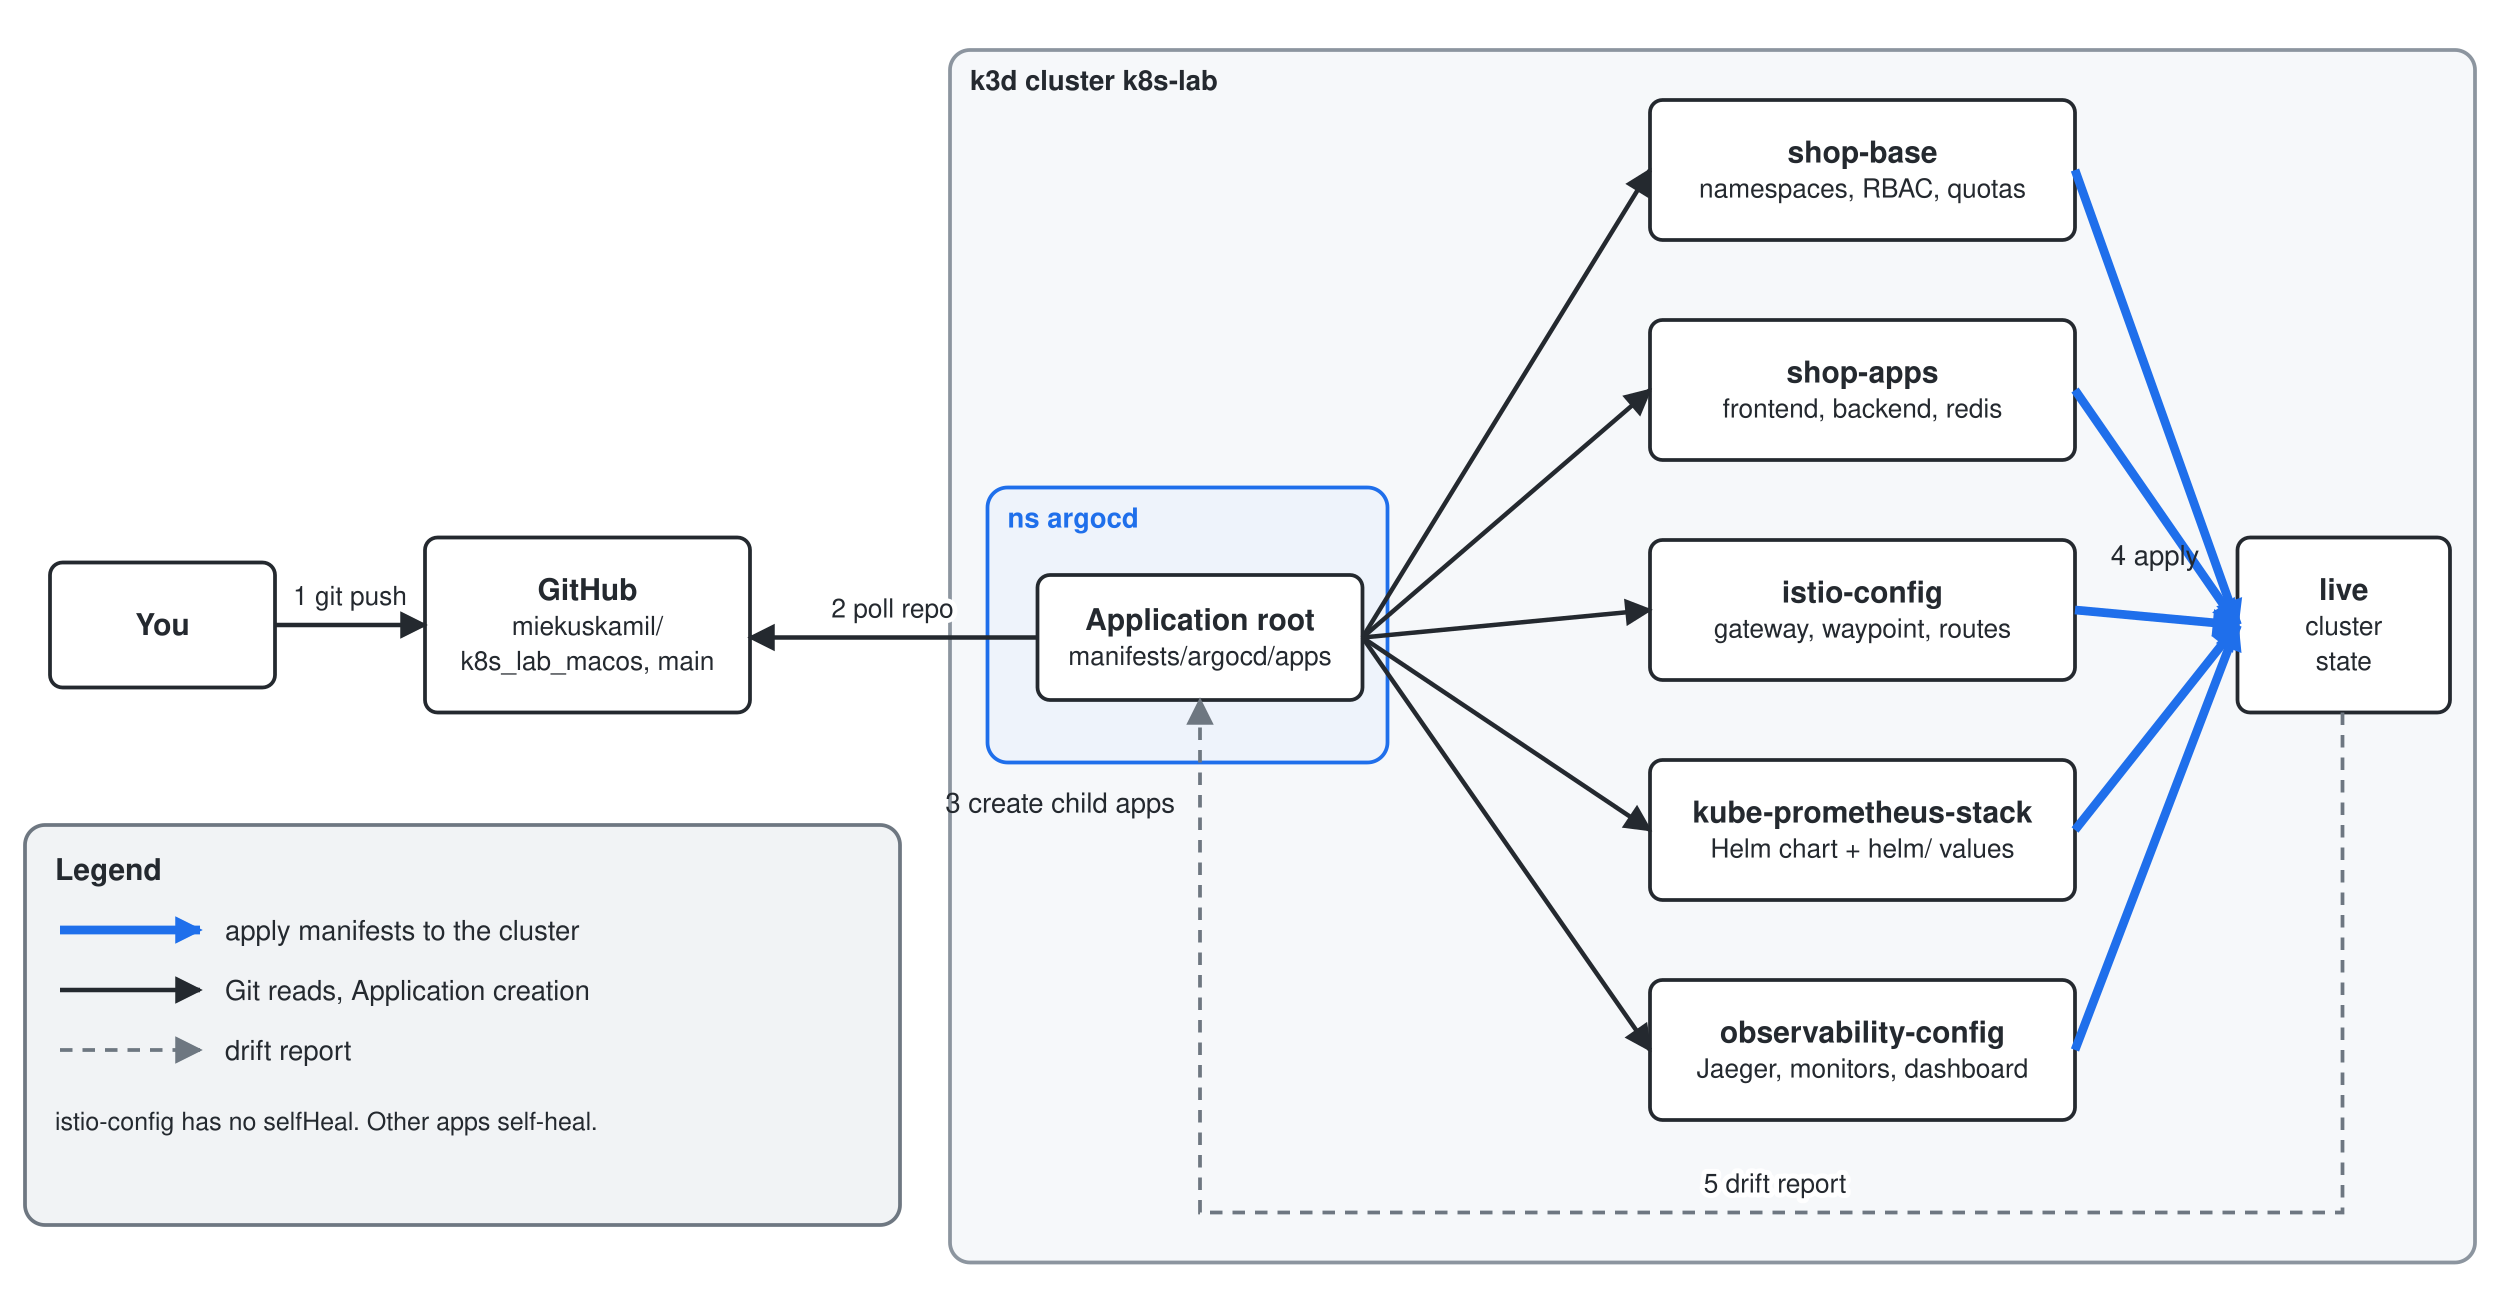
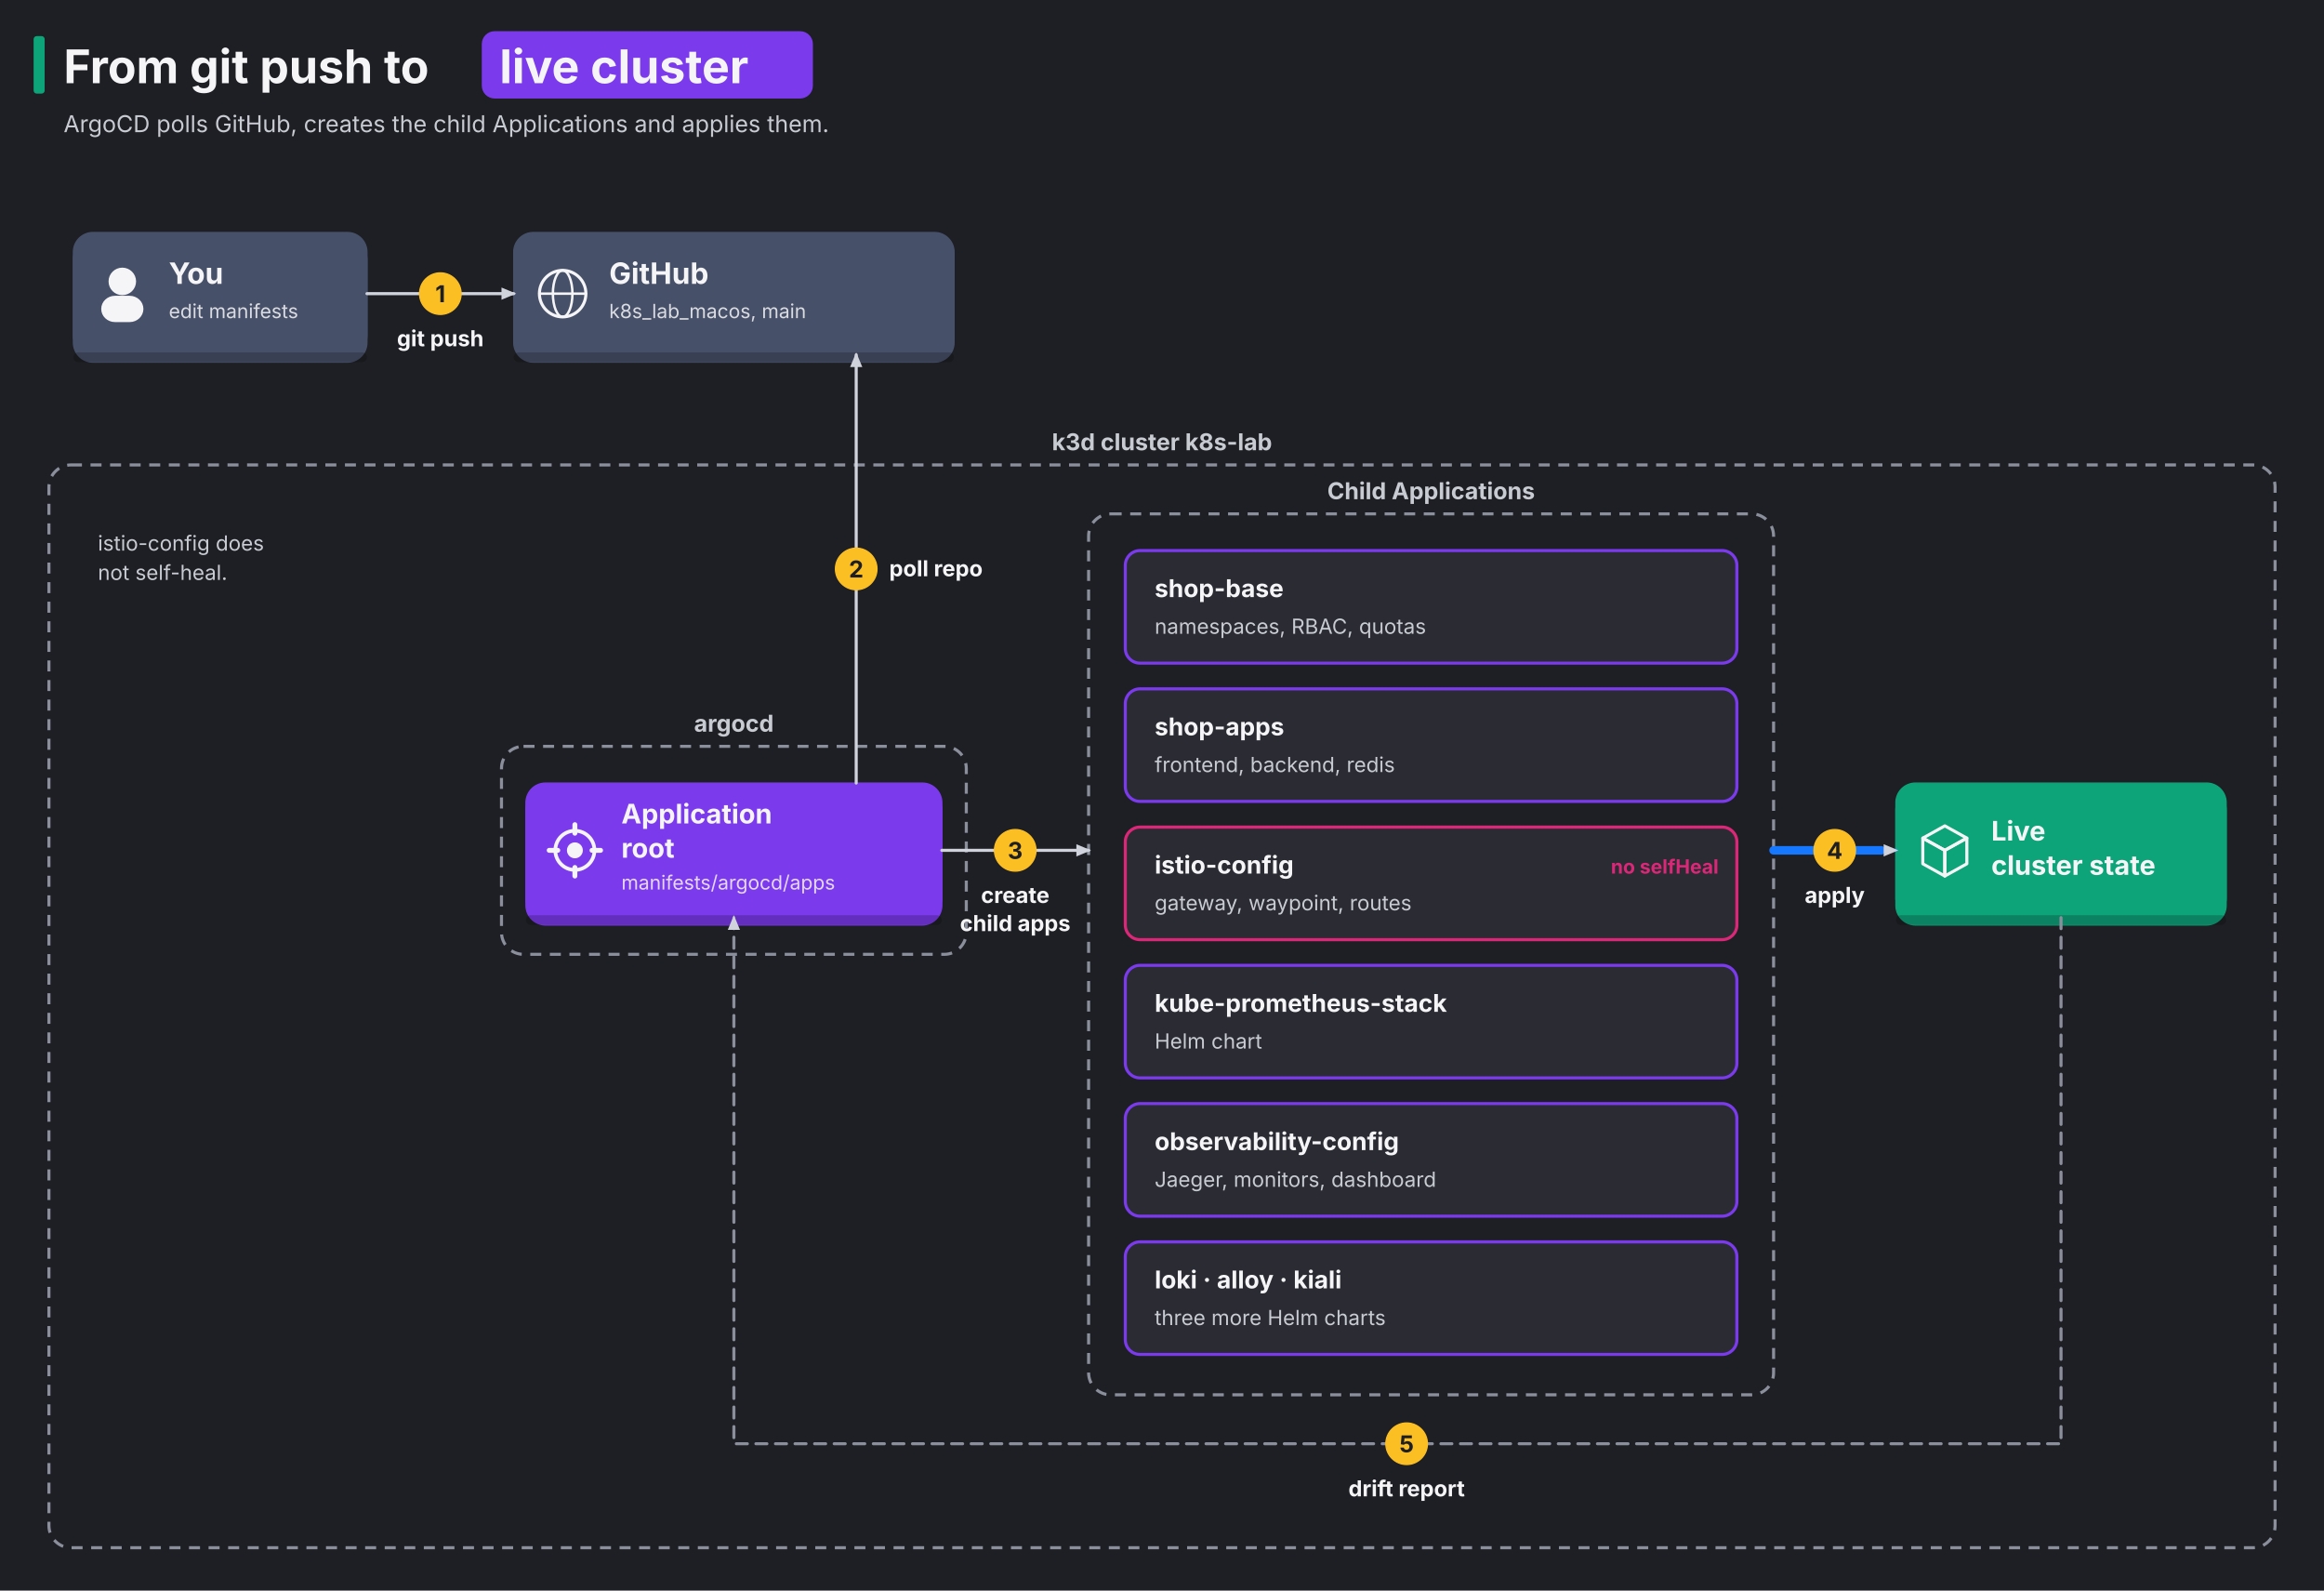
- <svg xmlns="http://www.w3.org/2000/svg" viewBox="0 0 1000 520" width="1000" height="520" role="img" aria-labelledby="t d" font-family="-apple-system, Helvetica, Arial, sans-serif">
+ <svg xmlns="http://www.w3.org/2000/svg" width="1900" height="1300" viewBox="0 0 1900 1300" font-family="Inter, -apple-system, 'Segoe UI', Helvetica, Arial, sans-serif">
+   <rect width="1900" height="1300" fill="#1e1f24" />
  <defs>
-     <marker id="a-mtls" viewBox="0 0 10 10" refX="9" refY="5" markerUnits="userSpaceOnUse" markerWidth="11" markerHeight="11" orient="auto-start-reverse">
-       <path d="M0,0 L10,5 L0,10 z" fill="#1f6feb" />
-     </marker>
-     <marker id="a-plain" viewBox="0 0 10 10" refX="9" refY="5" markerUnits="userSpaceOnUse" markerWidth="11" markerHeight="11" orient="auto-start-reverse">
-       <path d="M0,0 L10,5 L0,10 z" fill="#24292f" />
-     </marker>
-     <marker id="a-tele" viewBox="0 0 10 10" refX="9" refY="5" markerUnits="userSpaceOnUse" markerWidth="11" markerHeight="11" orient="auto-start-reverse">
-       <path d="M0,0 L10,5 L0,10 z" fill="#6e7781" />
+     <marker id="h" markerWidth="12" markerHeight="10" refX="10" refY="5" orient="auto" markerUnits="userSpaceOnUse">
+       <path d="M0,0 L12,5 L0,10 z" fill="#d0d3dc" />
    </marker>
  </defs>
-   <rect width="1000" height="520" fill="#ffffff" />
-   <rect x="380" y="20" width="610" height="485" rx="8" fill="#f6f8fa" stroke="#8c959f" stroke-width="1.5" />
-   <text x="388" y="36" font-size="11" font-weight="700" fill="#24292f">k3d cluster k8s-lab</text>
-   <rect x="395" y="195" width="160" height="110" rx="8" fill="#eef3fb" stroke="#1f6feb" stroke-width="1.5" />
-   <text x="403" y="211" font-size="11" font-weight="700" fill="#1f6feb">ns argocd</text>
-   <rect x="10" y="330" width="350" height="160" rx="8" fill="#f1f3f5" stroke="#6e7781" stroke-width="1.5" />
-   <rect x="20" y="225" width="90" height="50" rx="5" fill="#fff" stroke="#24292f" stroke-width="1.5" />
-   <text x="65.0" y="254.0" font-size="12" font-weight="700" text-anchor="middle" fill="#24292f">You</text>
-   <rect x="170" y="215" width="130" height="70" rx="5" fill="#fff" stroke="#24292f" stroke-width="1.5" />
-   <text x="235.0" y="240.0" font-size="12" font-weight="700" text-anchor="middle" fill="#24292f">GitHub</text>
-   <text x="235.0" y="254.0" font-size="10.5" font-weight="400" text-anchor="middle" fill="#24292f">miekuskamil/</text>
-   <text x="235.0" y="268.0" font-size="10.5" font-weight="400" text-anchor="middle" fill="#24292f">k8s_lab_macos, main</text>
-   <rect x="415" y="230" width="130" height="50" rx="5" fill="#fff" stroke="#24292f" stroke-width="1.5" />
-   <text x="480.0" y="252.0" font-size="12" font-weight="700" text-anchor="middle" fill="#24292f">Application root</text>
-   <text x="480.0" y="266.0" font-size="10.5" font-weight="400" text-anchor="middle" fill="#24292f">manifests/argocd/apps</text>
-   <rect x="660" y="40" width="170" height="56" rx="5" fill="#fff" stroke="#24292f" stroke-width="1.5" />
-   <text x="745.0" y="65.0" font-size="12" font-weight="700" text-anchor="middle" fill="#24292f">shop-base</text>
-   <text x="745.0" y="79.0" font-size="10.5" font-weight="400" text-anchor="middle" fill="#24292f">namespaces, RBAC, quotas</text>
-   <rect x="660" y="128" width="170" height="56" rx="5" fill="#fff" stroke="#24292f" stroke-width="1.5" />
-   <text x="745.0" y="153.0" font-size="12" font-weight="700" text-anchor="middle" fill="#24292f">shop-apps</text>
-   <text x="745.0" y="167.0" font-size="10.5" font-weight="400" text-anchor="middle" fill="#24292f">frontend, backend, redis</text>
-   <rect x="660" y="216" width="170" height="56" rx="5" fill="#fff" stroke="#24292f" stroke-width="1.5" />
-   <text x="745.0" y="241.0" font-size="12" font-weight="700" text-anchor="middle" fill="#24292f">istio-config</text>
-   <text x="745.0" y="255.0" font-size="10.5" font-weight="400" text-anchor="middle" fill="#24292f">gateway, waypoint, routes</text>
-   <rect x="660" y="304" width="170" height="56" rx="5" fill="#fff" stroke="#24292f" stroke-width="1.5" />
-   <text x="745.0" y="329.0" font-size="12" font-weight="700" text-anchor="middle" fill="#24292f">kube-prometheus-stack</text>
-   <text x="745.0" y="343.0" font-size="10.5" font-weight="400" text-anchor="middle" fill="#24292f">Helm chart + helm/ values</text>
-   <rect x="660" y="392" width="170" height="56" rx="5" fill="#fff" stroke="#24292f" stroke-width="1.5" />
-   <text x="745.0" y="417.0" font-size="12" font-weight="700" text-anchor="middle" fill="#24292f">observability-config</text>
-   <text x="745.0" y="431.0" font-size="10.5" font-weight="400" text-anchor="middle" fill="#24292f">Jaeger, monitors, dashboard</text>
-   <rect x="895" y="215" width="85" height="70" rx="5" fill="#fff" stroke="#24292f" stroke-width="1.5" />
-   <text x="937.5" y="240.0" font-size="12" font-weight="700" text-anchor="middle" fill="#24292f">live</text>
-   <text x="937.5" y="254.0" font-size="10.5" font-weight="400" text-anchor="middle" fill="#24292f">cluster</text>
-   <text x="937.5" y="268.0" font-size="10.5" font-weight="400" text-anchor="middle" fill="#24292f">state</text>
-   <polyline points="110,250 170,250" fill="none" stroke="#24292f" stroke-width="1.8" marker-end="url(#a-plain)" />
-   <text x="140" y="242" font-size="10.5" text-anchor="middle" fill="#24292f" stroke="#fff" stroke-width="4" paint-order="stroke" stroke-linejoin="round">1 git push</text>
-   <polyline points="415,255 300,255" fill="none" stroke="#24292f" stroke-width="1.8" marker-end="url(#a-plain)" />
-   <text x="357" y="247" font-size="10.5" text-anchor="middle" fill="#24292f" stroke="#fff" stroke-width="4" paint-order="stroke" stroke-linejoin="round">2 poll repo</text>
-   <polyline points="545,255 660,68" fill="none" stroke="#24292f" stroke-width="1.8" marker-end="url(#a-plain)" />
-   <polyline points="830,68 895,250" fill="none" stroke="#1f6feb" stroke-width="3.5" marker-end="url(#a-mtls)" />
-   <polyline points="545,255 660,156" fill="none" stroke="#24292f" stroke-width="1.8" marker-end="url(#a-plain)" />
-   <polyline points="830,156 895,250" fill="none" stroke="#1f6feb" stroke-width="3.5" marker-end="url(#a-mtls)" />
-   <polyline points="545,255 660,244" fill="none" stroke="#24292f" stroke-width="1.8" marker-end="url(#a-plain)" />
-   <polyline points="830,244 895,250" fill="none" stroke="#1f6feb" stroke-width="3.5" marker-end="url(#a-mtls)" />
-   <polyline points="545,255 660,332" fill="none" stroke="#24292f" stroke-width="1.8" marker-end="url(#a-plain)" />
-   <polyline points="830,332 895,250" fill="none" stroke="#1f6feb" stroke-width="3.5" marker-end="url(#a-mtls)" />
-   <polyline points="545,255 660,420" fill="none" stroke="#24292f" stroke-width="1.8" marker-end="url(#a-plain)" />
-   <polyline points="830,420 895,250" fill="none" stroke="#1f6feb" stroke-width="3.5" marker-end="url(#a-mtls)" />
-   <polyline points="937,285 937,485 480,485 480,280" fill="none" stroke="#6e7781" stroke-width="1.5" stroke-dasharray="5 4" marker-end="url(#a-tele)" />
-   <text x="710" y="477" font-size="10.5" text-anchor="middle" fill="#24292f" stroke="#fff" stroke-width="4" paint-order="stroke" stroke-linejoin="round">5 drift report</text>
-   <polyline points="24,372 80,372" fill="none" stroke="#1f6feb" stroke-width="3.5" marker-end="url(#a-mtls)" />
-   <polyline points="24,396 80,396" fill="none" stroke="#24292f" stroke-width="1.8" marker-end="url(#a-plain)" />
-   <polyline points="24,420 80,420" fill="none" stroke="#6e7781" stroke-width="1.5" stroke-dasharray="5 4" marker-end="url(#a-tele)" />
-   <text x="470" y="325" font-size="11" font-weight="400" text-anchor="end" fill="#24292f">3 create child apps</text>
-   <text x="862" y="226" font-size="11" font-weight="400" text-anchor="middle" fill="#24292f">4 apply</text>
-   <text x="22" y="352" font-size="12" font-weight="700" text-anchor="start" fill="#24292f">Legend</text>
-   <text x="90" y="376" font-size="11" font-weight="400" text-anchor="start" fill="#24292f">apply manifests to the cluster</text>
-   <text x="90" y="400" font-size="11" font-weight="400" text-anchor="start" fill="#24292f">Git reads, Application creation</text>
-   <text x="90" y="424" font-size="11" font-weight="400" text-anchor="start" fill="#24292f">drift report</text>
-   <text x="22" y="452" font-size="10" font-weight="400" text-anchor="start" fill="#24292f">istio-config has no selfHeal. Other apps self-heal.</text>
+   <rect x="28.0" y="30.0" width="8.0" height="46.0" rx="2" fill="#0ea47a" stroke="#0ea47a" stroke-width="1" />
+   <text x="52.0" y="68.0" font-size="38" fill="#f5f5f7" font-weight="700" text-anchor="start">From git push to</text>
+   <rect x="394.4" y="26.0" width="269.7" height="54.0" rx="10" fill="#7c3aed" stroke="#7c3aed" stroke-width="1" />
+   <text x="408.4" y="68.0" font-size="38" fill="#f5f5f7" font-weight="700" text-anchor="start">live cluster</text>
+   <text x="52.0" y="108.0" font-size="19" fill="#c9cbd3" text-anchor="start">ArgoCD polls GitHub, creates the child Applications and applies them.</text>
+   <rect x="60.0" y="196.0" width="240.0" height="100.0" rx="16" fill="#475069" stroke="#475069" stroke-width="1" />
+   <rect x="60.0" y="190.0" width="240.0" height="100.0" rx="16" fill="#475069" stroke="#475069" stroke-width="1" />
+   <rect x="60.0" y="288.0" width="240.0" height="8.0" rx="4" fill="#00000033" stroke="#00000033" stroke-width="0" />
+   <ellipse cx="100.0" cy="230.0" rx="10" ry="10" fill="#f5f5f7" stroke="#f5f5f7" stroke-width="2.5" />
+   <rect x="84.0" y="243.0" width="32.0" height="19.0" rx="10" fill="#f5f5f7" stroke="#f5f5f7" stroke-width="2.5" />
+   <text x="138.0" y="232.0" font-size="24" fill="#f5f5f7" font-weight="700" text-anchor="start">You</text>
+   <text x="138.0" y="260.0" font-size="16" fill="#ffffffcc" text-anchor="start">edit manifests</text>
+   <rect x="420.0" y="196.0" width="360.0" height="100.0" rx="16" fill="#475069" stroke="#475069" stroke-width="1" />
+   <rect x="420.0" y="190.0" width="360.0" height="100.0" rx="16" fill="#475069" stroke="#475069" stroke-width="1" />
+   <rect x="420.0" y="288.0" width="360.0" height="8.0" rx="4" fill="#00000033" stroke="#00000033" stroke-width="0" />
+   <ellipse cx="460.0" cy="240.0" rx="19" ry="19" fill="none" stroke="#f5f5f7" stroke-width="2.5" />
+   <ellipse cx="460.0" cy="240.0" rx="8" ry="19" fill="none" stroke="#f5f5f7" stroke-width="2" />
+   <polyline points="441.0,240.0 479.0,240.0" fill="none" stroke="#f5f5f7" stroke-width="2" stroke-linecap="round" stroke-linejoin="round" />
+   <text x="498.0" y="232.0" font-size="24" fill="#f5f5f7" font-weight="700" text-anchor="start">GitHub</text>
+   <text x="498.0" y="260.0" font-size="16" fill="#ffffffcc" text-anchor="start">k8s_lab_macos, main</text>
+   <polyline points="300.0,240.0 420.0,240.0" fill="none" stroke="#d0d3dc" stroke-width="2.5" stroke-linecap="round" stroke-linejoin="round" marker-end="url(#h)" />
+   <ellipse cx="360.0" cy="240.0" rx="17" ry="17" fill="#fbbf24" stroke="#fbbf24" stroke-width="1" />
+   <text x="360.0" y="247.0" font-size="19" fill="#1e1f24" font-weight="700" text-anchor="middle">1</text>
+   <text x="360.0" y="283.0" font-size="18" fill="#f5f5f7" font-weight="700" text-anchor="middle">git push</text>
+   <rect x="40.0" y="380.0" width="1820.0" height="885.0" rx="18" fill="#00000000" stroke="#8b8f9c" stroke-width="2.5" stroke-dasharray="9 7" />
+   <text x="950.0" y="368.0" font-size="19" fill="#c9cbd3" font-weight="700" text-anchor="middle">k3d cluster k8s-lab</text>
+   <rect x="410.0" y="610.0" width="380.0" height="170.0" rx="18" fill="#00000000" stroke="#8b8f9c" stroke-width="2.5" stroke-dasharray="9 7" />
+   <text x="600.0" y="598.0" font-size="19" fill="#c9cbd3" font-weight="700" text-anchor="middle">argocd</text>
+   <rect x="430.0" y="646.0" width="340.0" height="110.0" rx="16" fill="#7c3aed" stroke="#7c3aed" stroke-width="1" />
+   <rect x="430.0" y="640.0" width="340.0" height="110.0" rx="16" fill="#7c3aed" stroke="#7c3aed" stroke-width="1" />
+   <rect x="430.0" y="748.0" width="340.0" height="8.0" rx="4" fill="#00000033" stroke="#00000033" stroke-width="0" />
+   <ellipse cx="470.0" cy="695.0" rx="16" ry="16" fill="none" stroke="#f5f5f7" stroke-width="3" />
+   <ellipse cx="470.0" cy="695.0" rx="6" ry="6" fill="#f5f5f7" stroke="#f5f5f7" stroke-width="1" />
+   <polyline points="470.0,674.0 470.0,681.0" fill="none" stroke="#f5f5f7" stroke-width="4" stroke-linecap="round" stroke-linejoin="round" />
+   <polyline points="470.0,709.0 470.0,716.0" fill="none" stroke="#f5f5f7" stroke-width="4" stroke-linecap="round" stroke-linejoin="round" />
+   <polyline points="449.0,695.0 456.0,695.0" fill="none" stroke="#f5f5f7" stroke-width="4" stroke-linecap="round" stroke-linejoin="round" />
+   <polyline points="484.0,695.0 491.0,695.0" fill="none" stroke="#f5f5f7" stroke-width="4" stroke-linecap="round" stroke-linejoin="round" />
+   <text x="508.0" y="673.0" font-size="22" fill="#f5f5f7" font-weight="700" text-anchor="start">Application</text>
+   <text x="508.0" y="701.0" font-size="22" fill="#f5f5f7" font-weight="700" text-anchor="start">root</text>
+   <text x="508.0" y="727.0" font-size="16" fill="#ffffffcc" text-anchor="start">manifests/argocd/apps</text>
+   <polyline points="700.0,640.0 700.0,290.0" fill="none" stroke="#d0d3dc" stroke-width="2.5" stroke-linecap="round" stroke-linejoin="round" marker-end="url(#h)" />
+   <ellipse cx="700.0" cy="465.0" rx="17" ry="17" fill="#fbbf24" stroke="#fbbf24" stroke-width="1" />
+   <text x="700.0" y="472.0" font-size="19" fill="#1e1f24" font-weight="700" text-anchor="middle">2</text>
+   <text x="727.0" y="471.0" font-size="18" fill="#f5f5f7" font-weight="700" text-anchor="start">poll repo</text>
+   <rect x="890.0" y="420.0" width="560.0" height="720.0" rx="18" fill="#00000000" stroke="#8b8f9c" stroke-width="2.5" stroke-dasharray="9 7" />
+   <text x="1170.0" y="408.0" font-size="19" fill="#c9cbd3" font-weight="700" text-anchor="middle">Child Applications</text>
+   <rect x="920.0" y="450.0" width="500.0" height="92.0" rx="12" fill="#2a2b33" stroke="#7c3aed" stroke-width="2.5" />
+   <text x="944.0" y="488.0" font-size="20" fill="#f5f5f7" font-weight="700" text-anchor="start">shop-base</text>
+   <text x="944.0" y="518.0" font-size="17" fill="#c9cbd3" text-anchor="start">namespaces, RBAC, quotas</text>
+   <rect x="920.0" y="563.0" width="500.0" height="92.0" rx="12" fill="#2a2b33" stroke="#7c3aed" stroke-width="2.5" />
+   <text x="944.0" y="601.0" font-size="20" fill="#f5f5f7" font-weight="700" text-anchor="start">shop-apps</text>
+   <text x="944.0" y="631.0" font-size="17" fill="#c9cbd3" text-anchor="start">frontend, backend, redis</text>
+   <rect x="920.0" y="676.0" width="500.0" height="92.0" rx="12" fill="#2a2b33" stroke="#db2777" stroke-width="2.5" />
+   <text x="944.0" y="714.0" font-size="20" fill="#f5f5f7" font-weight="700" text-anchor="start">istio-config</text>
+   <text x="944.0" y="744.0" font-size="17" fill="#c9cbd3" text-anchor="start">gateway, waypoint, routes</text>
+   <rect x="920.0" y="789.0" width="500.0" height="92.0" rx="12" fill="#2a2b33" stroke="#7c3aed" stroke-width="2.5" />
+   <text x="944.0" y="827.0" font-size="20" fill="#f5f5f7" font-weight="700" text-anchor="start">kube-prometheus-stack</text>
+   <text x="944.0" y="857.0" font-size="17" fill="#c9cbd3" text-anchor="start">Helm chart</text>
+   <rect x="920.0" y="902.0" width="500.0" height="92.0" rx="12" fill="#2a2b33" stroke="#7c3aed" stroke-width="2.5" />
+   <text x="944.0" y="940.0" font-size="20" fill="#f5f5f7" font-weight="700" text-anchor="start">observability-config</text>
+   <text x="944.0" y="970.0" font-size="17" fill="#c9cbd3" text-anchor="start">Jaeger, monitors, dashboard</text>
+   <rect x="920.0" y="1015.0" width="500.0" height="92.0" rx="12" fill="#2a2b33" stroke="#7c3aed" stroke-width="2.5" />
+   <text x="944.0" y="1053.0" font-size="20" fill="#f5f5f7" font-weight="700" text-anchor="start">loki · alloy · kiali</text>
+   <text x="944.0" y="1083.0" font-size="17" fill="#c9cbd3" text-anchor="start">three more Helm charts</text>
+   <text x="1405.0" y="714.0" font-size="16" fill="#db2777" font-weight="700" text-anchor="end">no selfHeal</text>
+   <polyline points="770.0,695.0 890.0,695.0" fill="none" stroke="#d0d3dc" stroke-width="2.5" stroke-linecap="round" stroke-linejoin="round" marker-end="url(#h)" />
+   <ellipse cx="830.0" cy="695.0" rx="17" ry="17" fill="#fbbf24" stroke="#fbbf24" stroke-width="1" />
+   <text x="830.0" y="702.0" font-size="19" fill="#1e1f24" font-weight="700" text-anchor="middle">3</text>
+   <text x="830.0" y="738.0" font-size="18" fill="#f5f5f7" font-weight="700" text-anchor="middle">create</text>
+   <text x="830.0" y="761.0" font-size="18" fill="#f5f5f7" font-weight="700" text-anchor="middle">child apps</text>
+   <rect x="1550.0" y="646.0" width="270.0" height="110.0" rx="16" fill="#0ea47a" stroke="#0ea47a" stroke-width="1" />
+   <rect x="1550.0" y="640.0" width="270.0" height="110.0" rx="16" fill="#0ea47a" stroke="#0ea47a" stroke-width="1" />
+   <rect x="1550.0" y="748.0" width="270.0" height="8.0" rx="4" fill="#00000033" stroke="#00000033" stroke-width="0" />
+   <polygon points="1590.0,675.0 1608.0,685.0 1590.0,695.0 1572.0,685.0" fill="none" stroke="#f5f5f7" stroke-width="2.5" stroke-linejoin="round" />
+   <polygon points="1572.0,685.0 1590.0,695.0 1590.0,716.0 1572.0,706.0" fill="none" stroke="#f5f5f7" stroke-width="2.5" stroke-linejoin="round" />
+   <polygon points="1608.0,685.0 1590.0,695.0 1590.0,716.0 1608.0,706.0" fill="none" stroke="#f5f5f7" stroke-width="2.5" stroke-linejoin="round" />
+   <text x="1628.0" y="687.0" font-size="22" fill="#f5f5f7" font-weight="700" text-anchor="start">Live</text>
+   <text x="1628.0" y="715.0" font-size="22" fill="#f5f5f7" font-weight="700" text-anchor="start">cluster state</text>
+   <polyline points="1450.0,695.0 1538.0,695.0" fill="none" stroke="#1677ff" stroke-width="7" stroke-linecap="round" stroke-linejoin="round" />
+   <polyline points="1450.0,695.0 1550.0,695.0" fill="none" stroke="#1677ff" stroke-width="2.5" stroke-linecap="round" stroke-linejoin="round" marker-end="url(#h)" />
+   <ellipse cx="1500.0" cy="695.0" rx="17" ry="17" fill="#fbbf24" stroke="#fbbf24" stroke-width="1" />
+   <text x="1500.0" y="702.0" font-size="19" fill="#1e1f24" font-weight="700" text-anchor="middle">4</text>
+   <text x="1500.0" y="738.0" font-size="18" fill="#f5f5f7" font-weight="700" text-anchor="middle">apply</text>
+   <polyline points="1685.0,750.0 1685.0,1180.0 600.0,1180.0 600.0,750.0" fill="none" stroke="#8b8f9c" stroke-width="2.5" stroke-linecap="round" stroke-linejoin="round" stroke-dasharray="9 7" marker-end="url(#h)" />
+   <ellipse cx="1150.0" cy="1180.0" rx="17" ry="17" fill="#fbbf24" stroke="#fbbf24" stroke-width="1" />
+   <text x="1150.0" y="1187.0" font-size="19" fill="#1e1f24" font-weight="700" text-anchor="middle">5</text>
+   <text x="1150.0" y="1223.0" font-size="18" fill="#f5f5f7" font-weight="700" text-anchor="middle">drift report</text>
+   <text x="80.0" y="450.0" font-size="17" fill="#c9cbd3" text-anchor="start">istio-config does</text>
+   <text x="80.0" y="474.0" font-size="17" fill="#c9cbd3" text-anchor="start">not self-heal.</text>
</svg>
